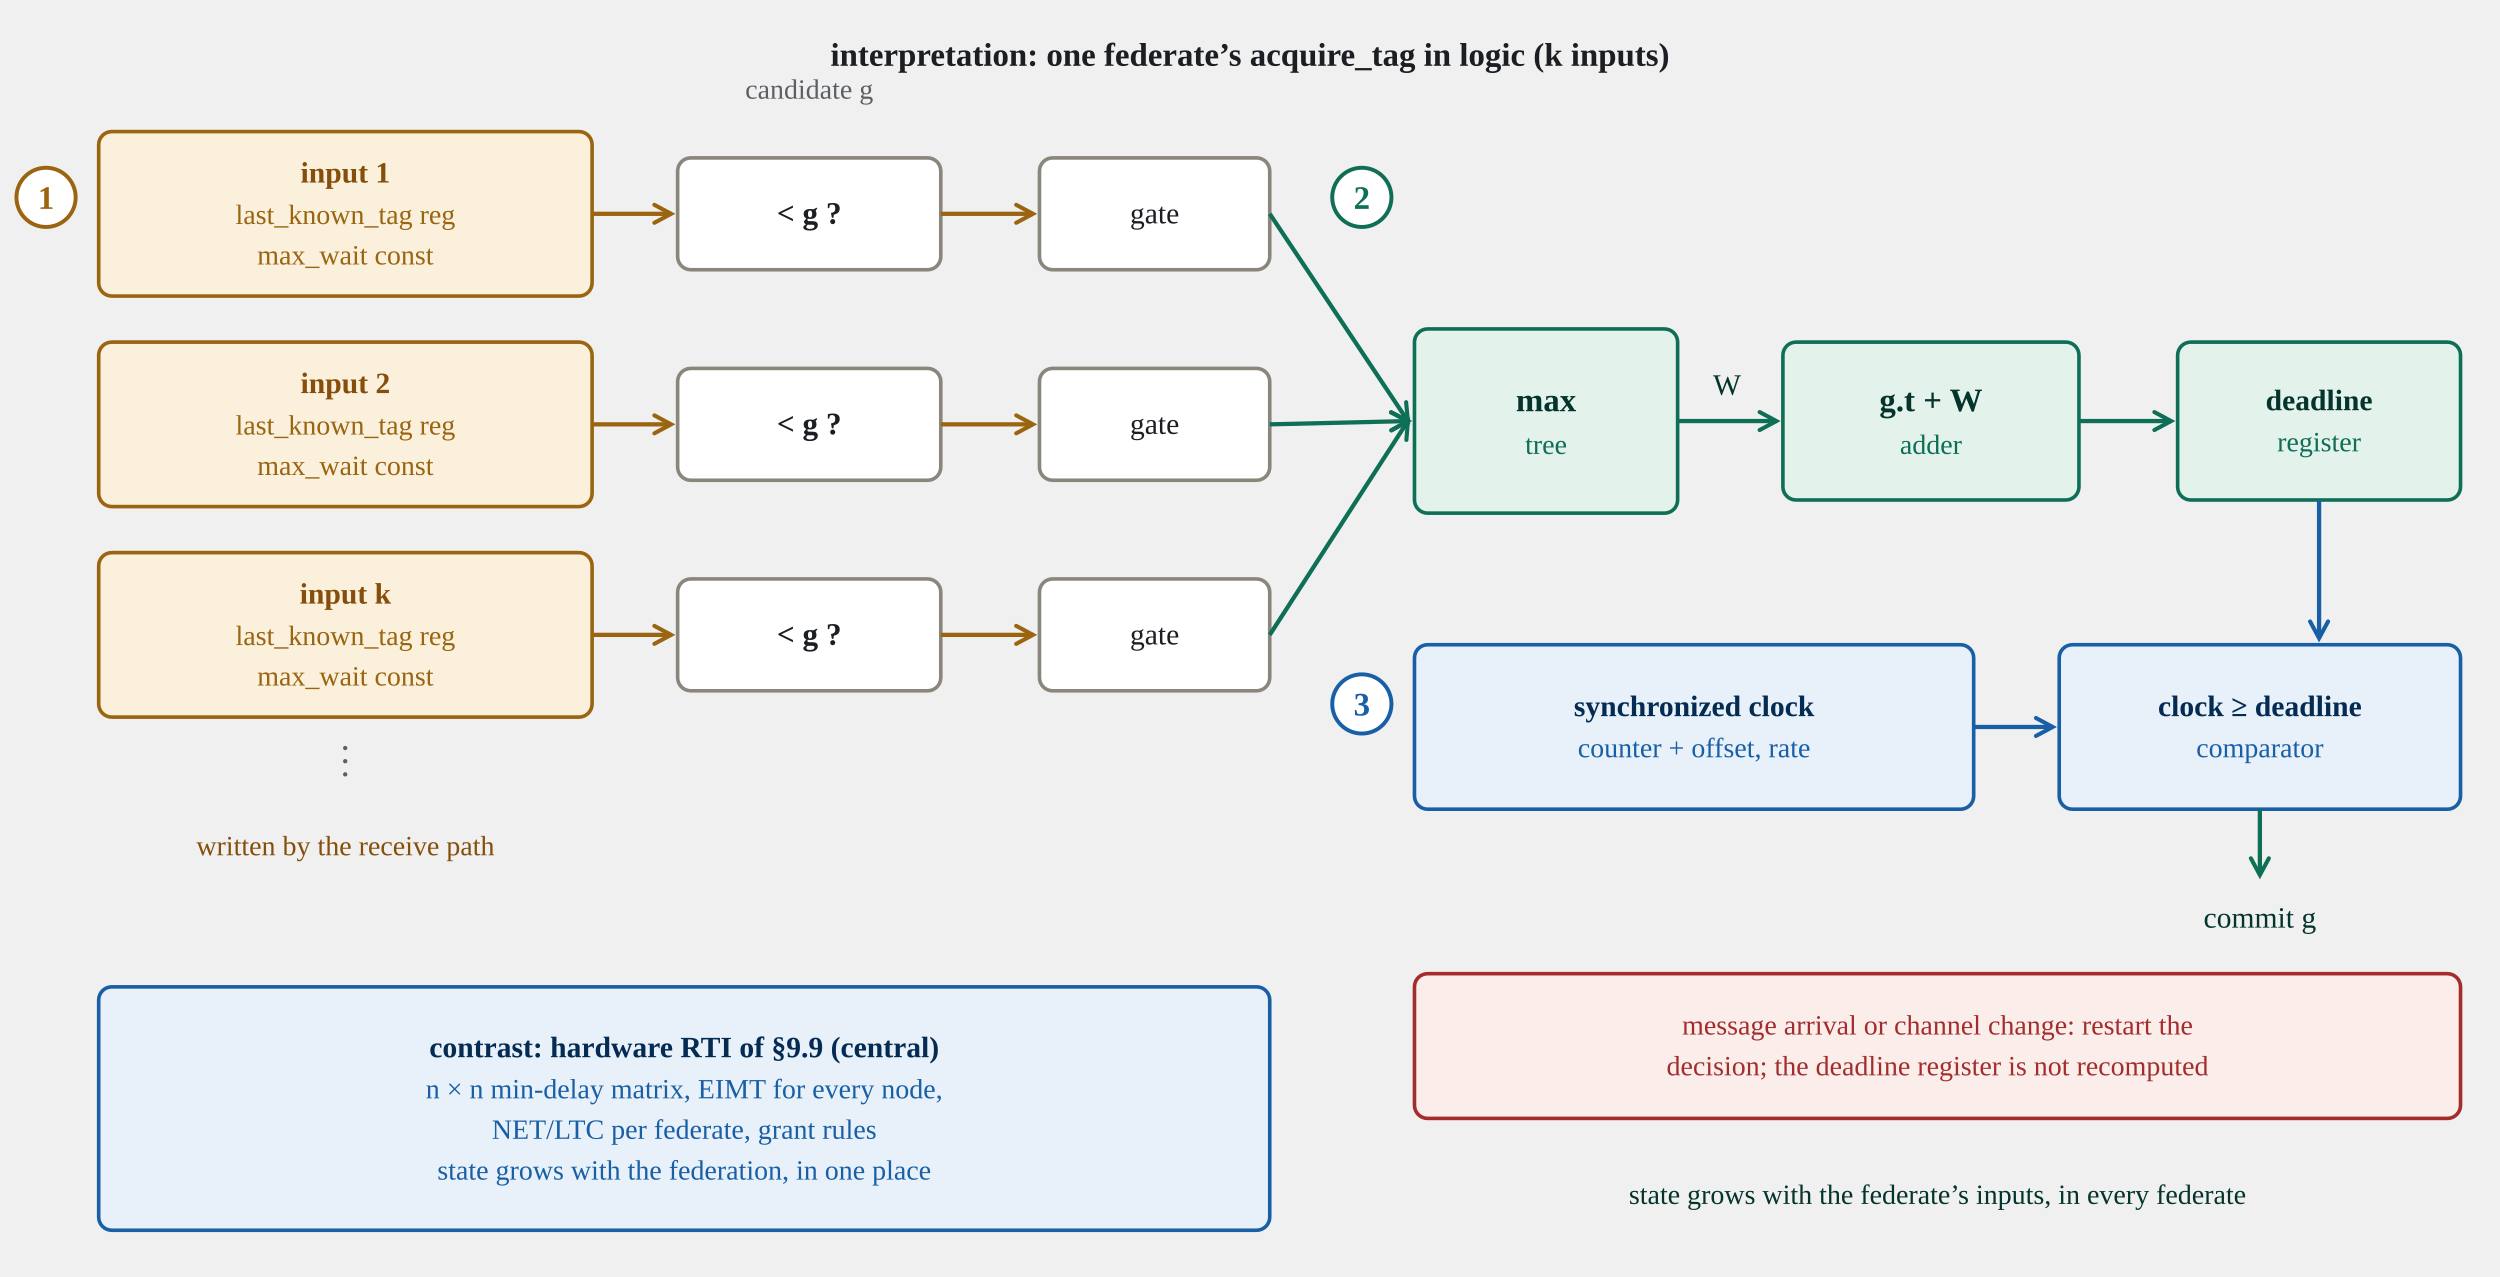
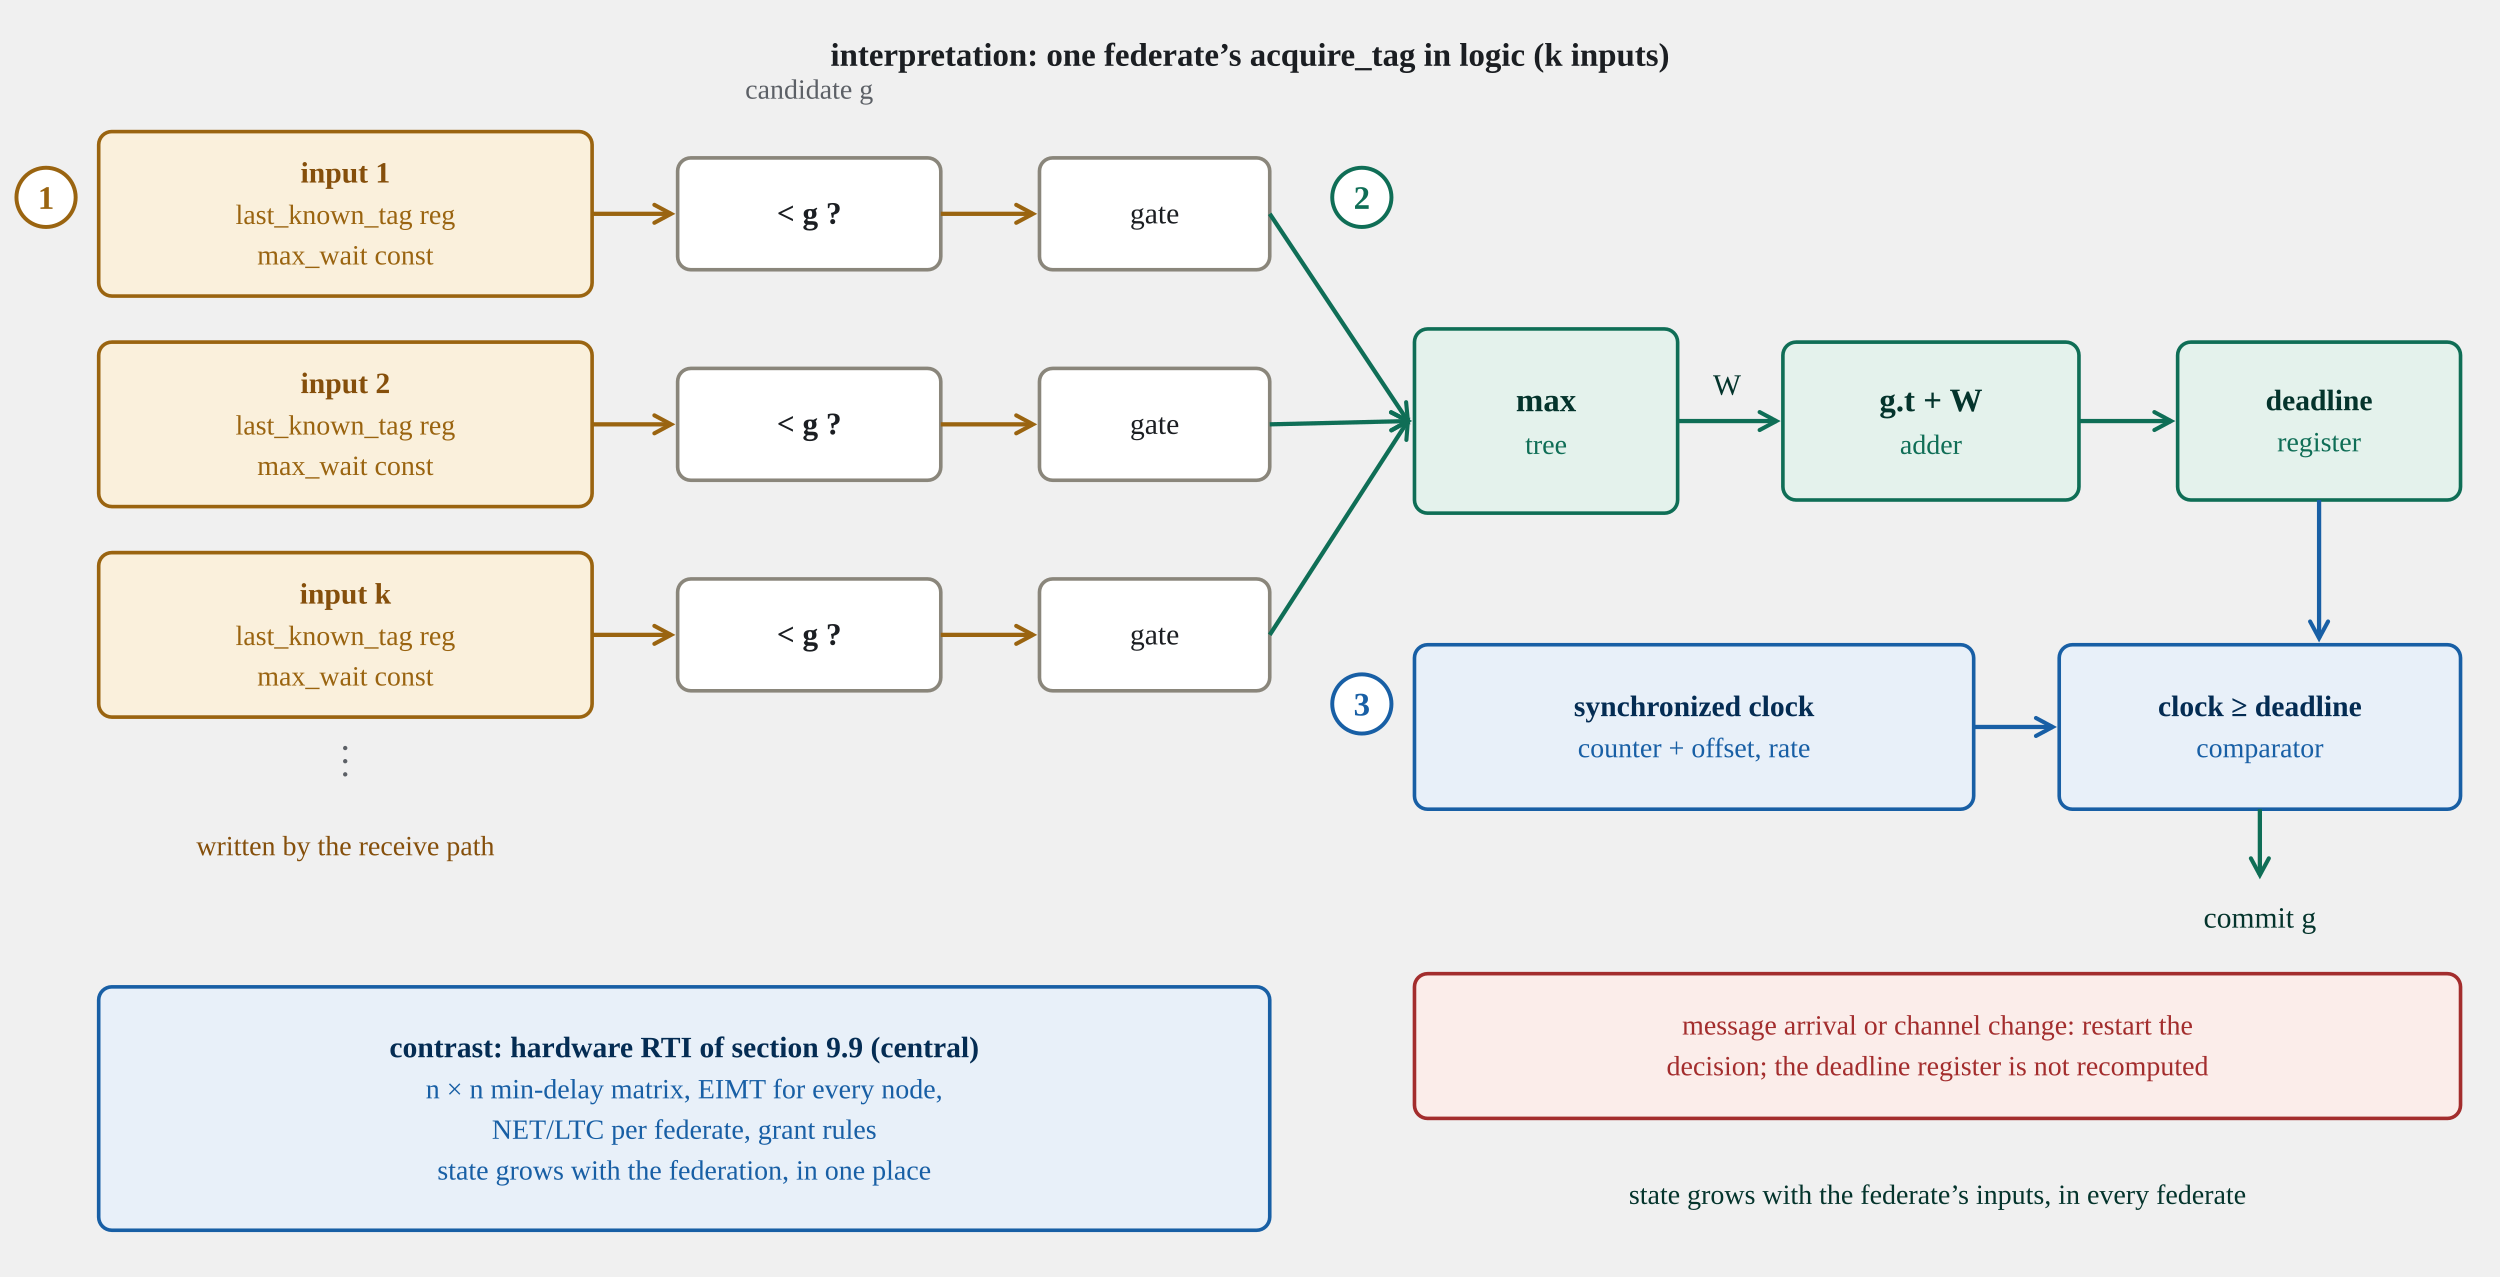
<svg xmlns="http://www.w3.org/2000/svg" viewBox="0 0 760 388" role="img" aria-label="Interpretation: a datapath that implements the micro-LF tag decision for one federate, with per-input registers, comparators, a maximum, an adder and a deadline comparator, contrasted with the central state of a hardware RTI" class="anim" style="--n:3">
  <defs>
    <marker id="mk-f-dp" viewBox="0 0 10 10" refX="8" refY="5" markerWidth="6" markerHeight="6" orient="auto-start-reverse">
      <path d="M1.5 1.5L8 5L1.5 8.5" fill="none" stroke="context-stroke" stroke-width="1.6" stroke-linecap="round" />
    </marker>
  </defs>
  <text x="380" y="20" text-anchor="middle" class="svgtxt" font-size="10" fill="#1B1E22" font-weight="600">interpretation: one federate’s acquire_tag in logic (k inputs)</text>
  <g class="st" style="--i:0">
    <rect x="30" y="40" width="150" height="50" rx="4" fill="#FAF0DC" stroke="#9A6410" stroke-width="1.1" />
    <text x="105.0" y="55.5" text-anchor="middle" class="svgtxt" font-size="9" fill="#854F0B" font-weight="600">input 1</text>
    <text x="105.0" y="68.1" text-anchor="middle" class="svgtxt" font-size="8.5" fill="#9A6410">last_known_tag reg</text>
    <text x="105.0" y="80.4" text-anchor="middle" class="svgtxt" font-size="8.5" fill="#9A6410">max_wait const</text>
    <rect x="206" y="48" width="80" height="34" rx="4" fill="#fff" stroke="#8A867B" stroke-width="1.1" />
    <text x="246.0" y="68.0" text-anchor="middle" class="svgtxt" font-size="9.5" fill="#1B1E22" font-weight="600">&lt; g ?</text>
    <line x1="180" y1="65" x2="204" y2="65" stroke="#9A6410" stroke-width="1.3" marker-end="url(#mk-f-dp)" />
    <line x1="286" y1="65" x2="314" y2="65" stroke="#9A6410" stroke-width="1.3" marker-end="url(#mk-f-dp)" />
    <rect x="316" y="48" width="70" height="34" rx="4" fill="#fff" stroke="#8A867B" stroke-width="1.1" />
    <text x="351.0" y="67.9" text-anchor="middle" class="svgtxt" font-size="9" fill="#1B1E22">gate</text>
    <rect x="30" y="104" width="150" height="50" rx="4" fill="#FAF0DC" stroke="#9A6410" stroke-width="1.1" />
    <text x="105.0" y="119.5" text-anchor="middle" class="svgtxt" font-size="9" fill="#854F0B" font-weight="600">input 2</text>
    <text x="105.0" y="132.1" text-anchor="middle" class="svgtxt" font-size="8.5" fill="#9A6410">last_known_tag reg</text>
    <text x="105.0" y="144.4" text-anchor="middle" class="svgtxt" font-size="8.5" fill="#9A6410">max_wait const</text>
    <rect x="206" y="112" width="80" height="34" rx="4" fill="#fff" stroke="#8A867B" stroke-width="1.1" />
    <text x="246.0" y="132.0" text-anchor="middle" class="svgtxt" font-size="9.5" fill="#1B1E22" font-weight="600">&lt; g ?</text>
    <line x1="180" y1="129" x2="204" y2="129" stroke="#9A6410" stroke-width="1.3" marker-end="url(#mk-f-dp)" />
    <line x1="286" y1="129" x2="314" y2="129" stroke="#9A6410" stroke-width="1.3" marker-end="url(#mk-f-dp)" />
    <rect x="316" y="112" width="70" height="34" rx="4" fill="#fff" stroke="#8A867B" stroke-width="1.1" />
    <text x="351.0" y="131.9" text-anchor="middle" class="svgtxt" font-size="9" fill="#1B1E22">gate</text>
    <rect x="30" y="168" width="150" height="50" rx="4" fill="#FAF0DC" stroke="#9A6410" stroke-width="1.1" />
    <text x="105.0" y="183.5" text-anchor="middle" class="svgtxt" font-size="9" fill="#854F0B" font-weight="600">input k</text>
    <text x="105.0" y="196.1" text-anchor="middle" class="svgtxt" font-size="8.5" fill="#9A6410">last_known_tag reg</text>
    <text x="105.0" y="208.4" text-anchor="middle" class="svgtxt" font-size="8.5" fill="#9A6410">max_wait const</text>
    <rect x="206" y="176" width="80" height="34" rx="4" fill="#fff" stroke="#8A867B" stroke-width="1.1" />
    <text x="246.0" y="196.0" text-anchor="middle" class="svgtxt" font-size="9.5" fill="#1B1E22" font-weight="600">&lt; g ?</text>
    <line x1="180" y1="193" x2="204" y2="193" stroke="#9A6410" stroke-width="1.3" marker-end="url(#mk-f-dp)" />
    <line x1="286" y1="193" x2="314" y2="193" stroke="#9A6410" stroke-width="1.3" marker-end="url(#mk-f-dp)" />
    <rect x="316" y="176" width="70" height="34" rx="4" fill="#fff" stroke="#8A867B" stroke-width="1.1" />
    <text x="351.0" y="195.9" text-anchor="middle" class="svgtxt" font-size="9" fill="#1B1E22">gate</text>
    <text x="105" y="236" text-anchor="middle" class="svgtxt" font-size="12" fill="#5C6066">⋮</text>
    <text x="246" y="30" text-anchor="middle" class="svgtxt" font-size="8.5" fill="#5C6066">candidate g</text>
    <text x="105" y="260" text-anchor="middle" class="svgtxt" font-size="8.5" fill="#854F0B">written by the receive path</text>
    <circle cx="14" cy="60" r="9" fill="#fff" stroke="#9A6410" stroke-width="1.2" />
    <text x="14" y="63.5" text-anchor="middle" class="svgtxt" font-size="10" fill="#9A6410" font-weight="600">1</text>
  </g>
  <g class="st" style="--i:1">
    <line x1="386" y1="65" x2="428" y2="128" stroke="#0F6E56" stroke-width="1.3" marker-end="url(#mk-f-dp)" />
    <line x1="386" y1="129" x2="428" y2="128" stroke="#0F6E56" stroke-width="1.3" marker-end="url(#mk-f-dp)" />
    <line x1="386" y1="193" x2="428" y2="128" stroke="#0F6E56" stroke-width="1.3" marker-end="url(#mk-f-dp)" />
    <rect x="430" y="100" width="80" height="56" rx="4" fill="#E4F2EC" stroke="#0F6E56" stroke-width="1.1" />
    <text x="470.0" y="125.0" text-anchor="middle" class="svgtxt" font-size="10" fill="#04342C" font-weight="600">max</text>
    <text x="470.0" y="138.0" text-anchor="middle" class="svgtxt" font-size="8.5" fill="#0F6E56">tree</text>
    <line x1="510" y1="128" x2="540" y2="128" stroke="#0F6E56" stroke-width="1.3" marker-end="url(#mk-f-dp)" />
    <text x="525" y="120" text-anchor="middle" class="svgtxt" font-size="9" fill="#04342C">W</text>
    <rect x="542" y="104" width="90" height="48" rx="4" fill="#E4F2EC" stroke="#0F6E56" stroke-width="1.1" />
    <text x="587.0" y="125.0" text-anchor="middle" class="svgtxt" font-size="10" fill="#04342C" font-weight="600">g.t + W</text>
    <text x="587.0" y="138.0" text-anchor="middle" class="svgtxt" font-size="8.5" fill="#0F6E56">adder</text>
    <line x1="632" y1="128" x2="660" y2="128" stroke="#0F6E56" stroke-width="1.3" marker-end="url(#mk-f-dp)" />
    <rect x="662" y="104" width="86" height="48" rx="4" fill="#E4F2EC" stroke="#0F6E56" stroke-width="1.1" />
    <text x="705.0" y="124.7" text-anchor="middle" class="svgtxt" font-size="9" fill="#04342C" font-weight="600">deadline</text>
    <text x="705.0" y="137.2" text-anchor="middle" class="svgtxt" font-size="8.5" fill="#0F6E56">register</text>
    <circle cx="414" cy="60" r="9" fill="#fff" stroke="#0F6E56" stroke-width="1.2" />
    <text x="414" y="63.5" text-anchor="middle" class="svgtxt" font-size="10" fill="#0F6E56" font-weight="600">2</text>
  </g>
  <g class="st" style="--i:2">
    <rect x="430" y="196" width="170" height="50" rx="4" fill="#E8F0F9" stroke="#185FA5" stroke-width="1.1" />
    <text x="515.0" y="217.7" text-anchor="middle" class="svgtxt" font-size="9" fill="#042C53" font-weight="600">synchronized clock</text>
    <text x="515.0" y="230.2" text-anchor="middle" class="svgtxt" font-size="8.5" fill="#185FA5">counter + offset, rate</text>
    <rect x="626" y="196" width="122" height="50" rx="4" fill="#E8F0F9" stroke="#185FA5" stroke-width="1.1" />
    <text x="687.0" y="217.7" text-anchor="middle" class="svgtxt" font-size="9" fill="#042C53" font-weight="600">clock ≥ deadline</text>
    <text x="687.0" y="230.2" text-anchor="middle" class="svgtxt" font-size="8.5" fill="#185FA5">comparator</text>
    <line x1="600" y1="221" x2="624" y2="221" stroke="#185FA5" stroke-width="1.3" marker-end="url(#mk-f-dp)" />
    <line x1="705" y1="152" x2="705" y2="194" stroke="#185FA5" stroke-width="1.3" marker-end="url(#mk-f-dp)" />
    <line x1="687" y1="246" x2="687" y2="266" stroke="#0F6E56" stroke-width="1.3" marker-end="url(#mk-f-dp)" />
    <text x="687" y="282" text-anchor="middle" class="svgtxt" font-size="9" fill="#04342C">commit g</text>
    <rect x="430" y="296" width="318" height="44" rx="4" fill="#FBEDEA" stroke="#A32D2D" stroke-width="1.1" />
    <text x="589.0" y="314.5" text-anchor="middle" class="svgtxt" font-size="8.5" fill="#A32D2D">message arrival or channel change: restart the</text>
    <text x="589.0" y="326.9" text-anchor="middle" class="svgtxt" font-size="8.5" fill="#A32D2D">decision; the deadline register is not recomputed</text>
    <rect x="30" y="300" width="356" height="74" rx="4" fill="#E8F0F9" stroke="#185FA5" stroke-width="1.1" />
-     <text x="208.0" y="321.4" text-anchor="middle" class="svgtxt" font-size="9" fill="#042C53" font-weight="600">contrast: hardware RTI of §9.9 (central)</text>
+     <text x="208.0" y="321.4" text-anchor="middle" class="svgtxt" font-size="9" fill="#042C53" font-weight="600">contrast: hardware RTI of section 9.9 (central)</text>
    <text x="208.0" y="333.9" text-anchor="middle" class="svgtxt" font-size="8.5" fill="#185FA5">n × n min-delay matrix, EIMT for every node,</text>
    <text x="208.0" y="346.2" text-anchor="middle" class="svgtxt" font-size="8.5" fill="#185FA5">NET/LTC per federate, grant rules</text>
    <text x="208.0" y="358.6" text-anchor="middle" class="svgtxt" font-size="8.5" fill="#185FA5">state grows with the federation, in one place</text>
    <text x="589" y="366" text-anchor="middle" class="svgtxt" font-size="8.5" fill="#04342C">state grows with the federate’s inputs, in every federate</text>
    <circle cx="414" cy="214" r="9" fill="#fff" stroke="#185FA5" stroke-width="1.2" />
    <text x="414" y="217.5" text-anchor="middle" class="svgtxt" font-size="10" fill="#185FA5" font-weight="600">3</text>
  </g>
</svg>
